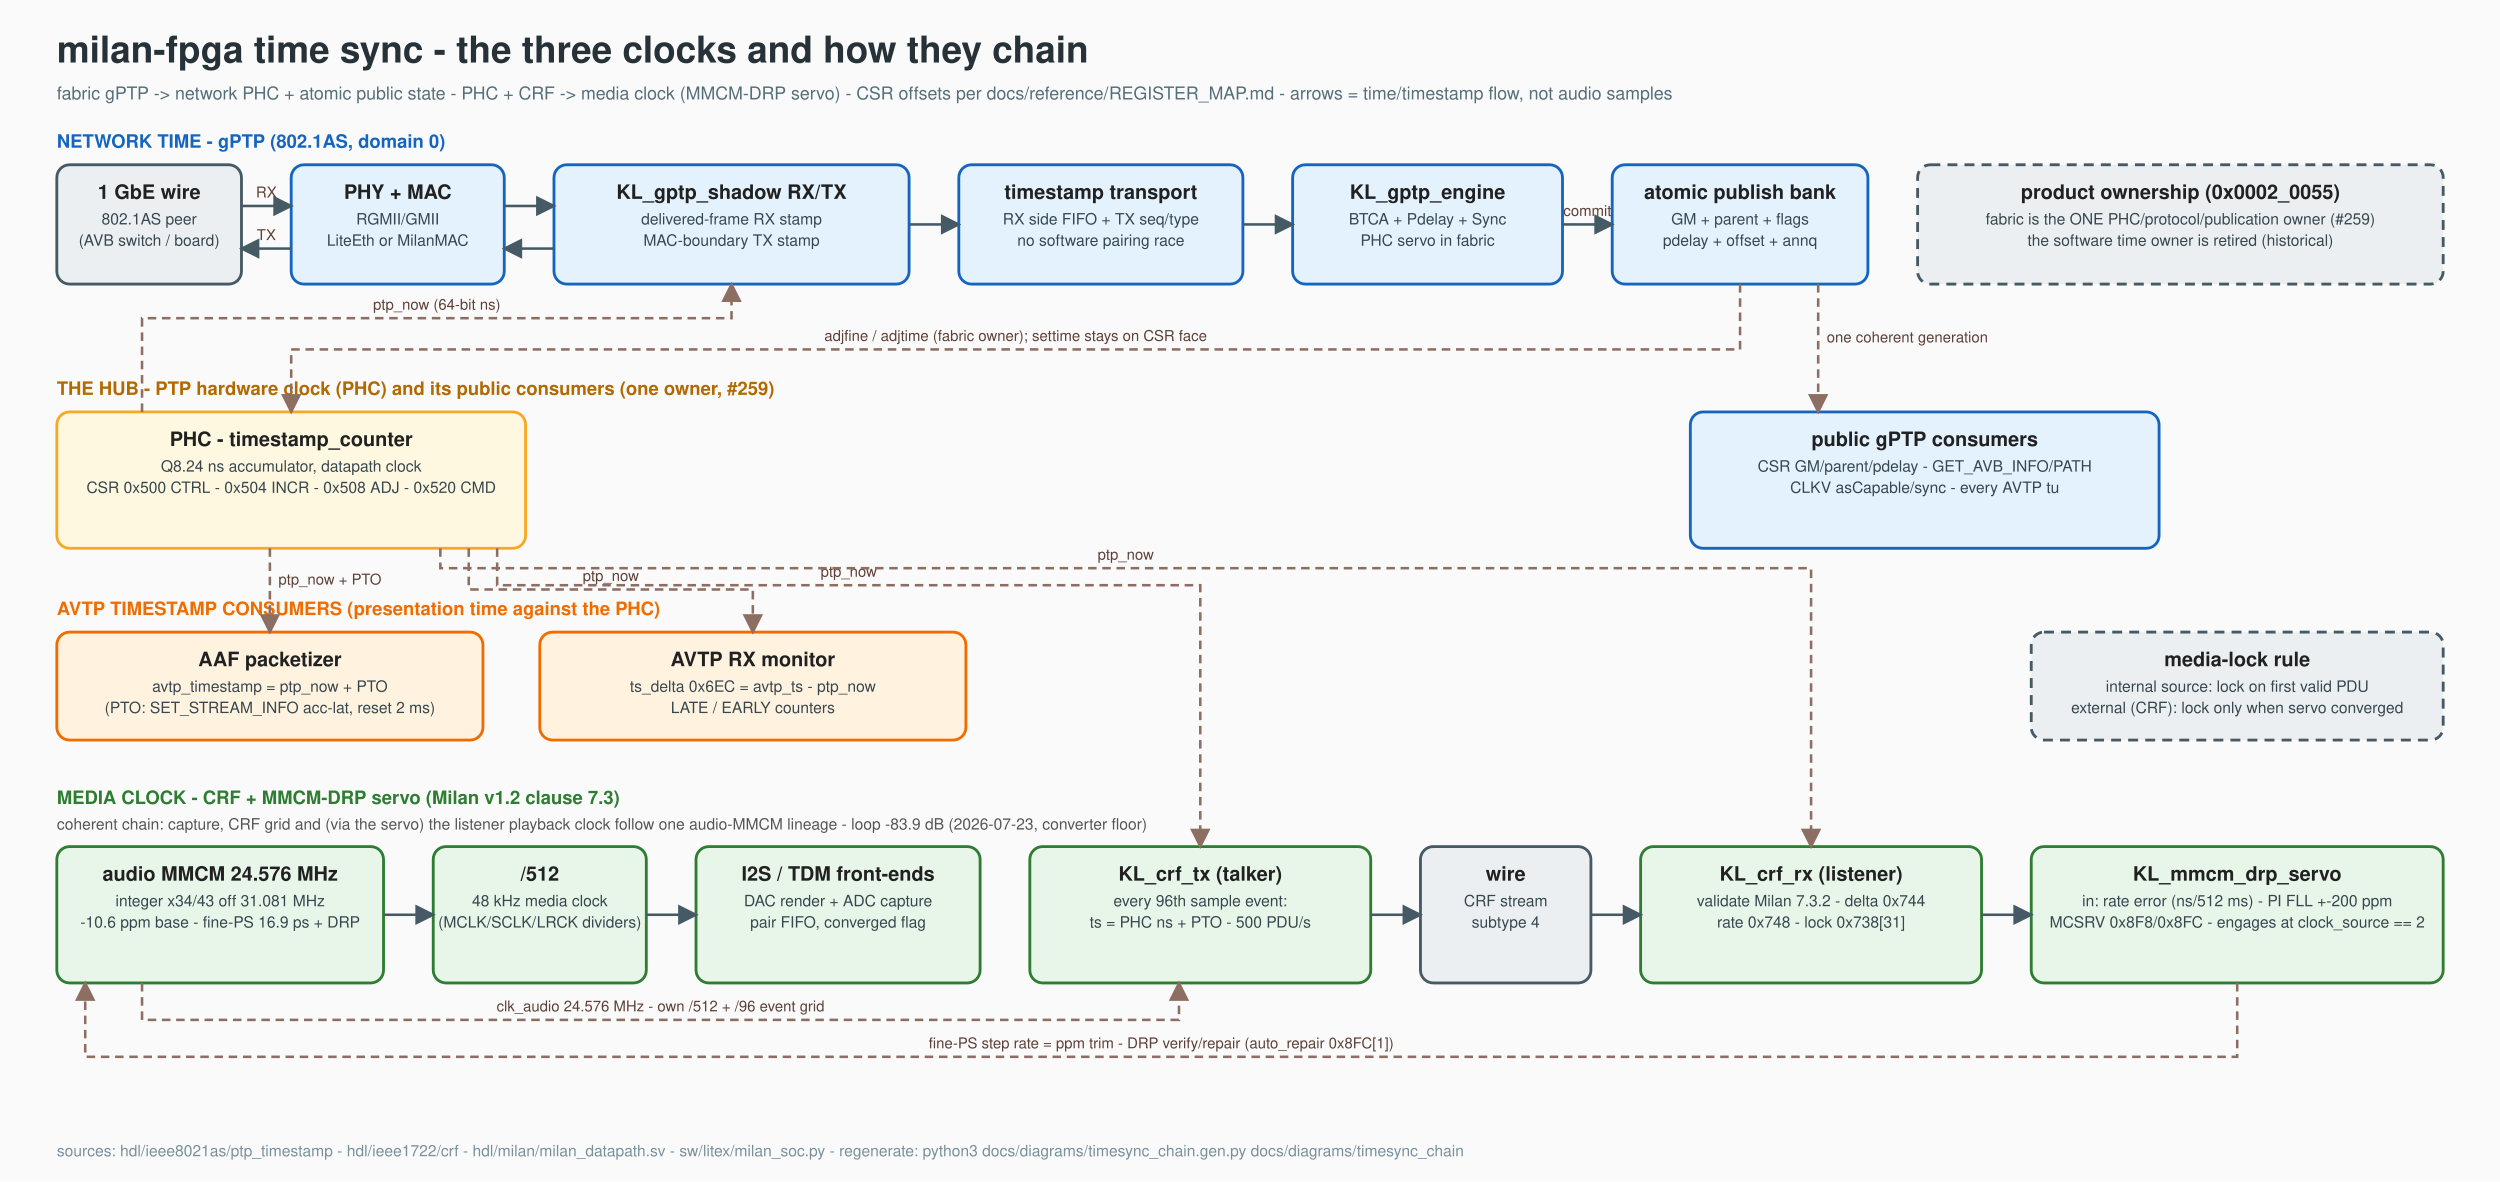
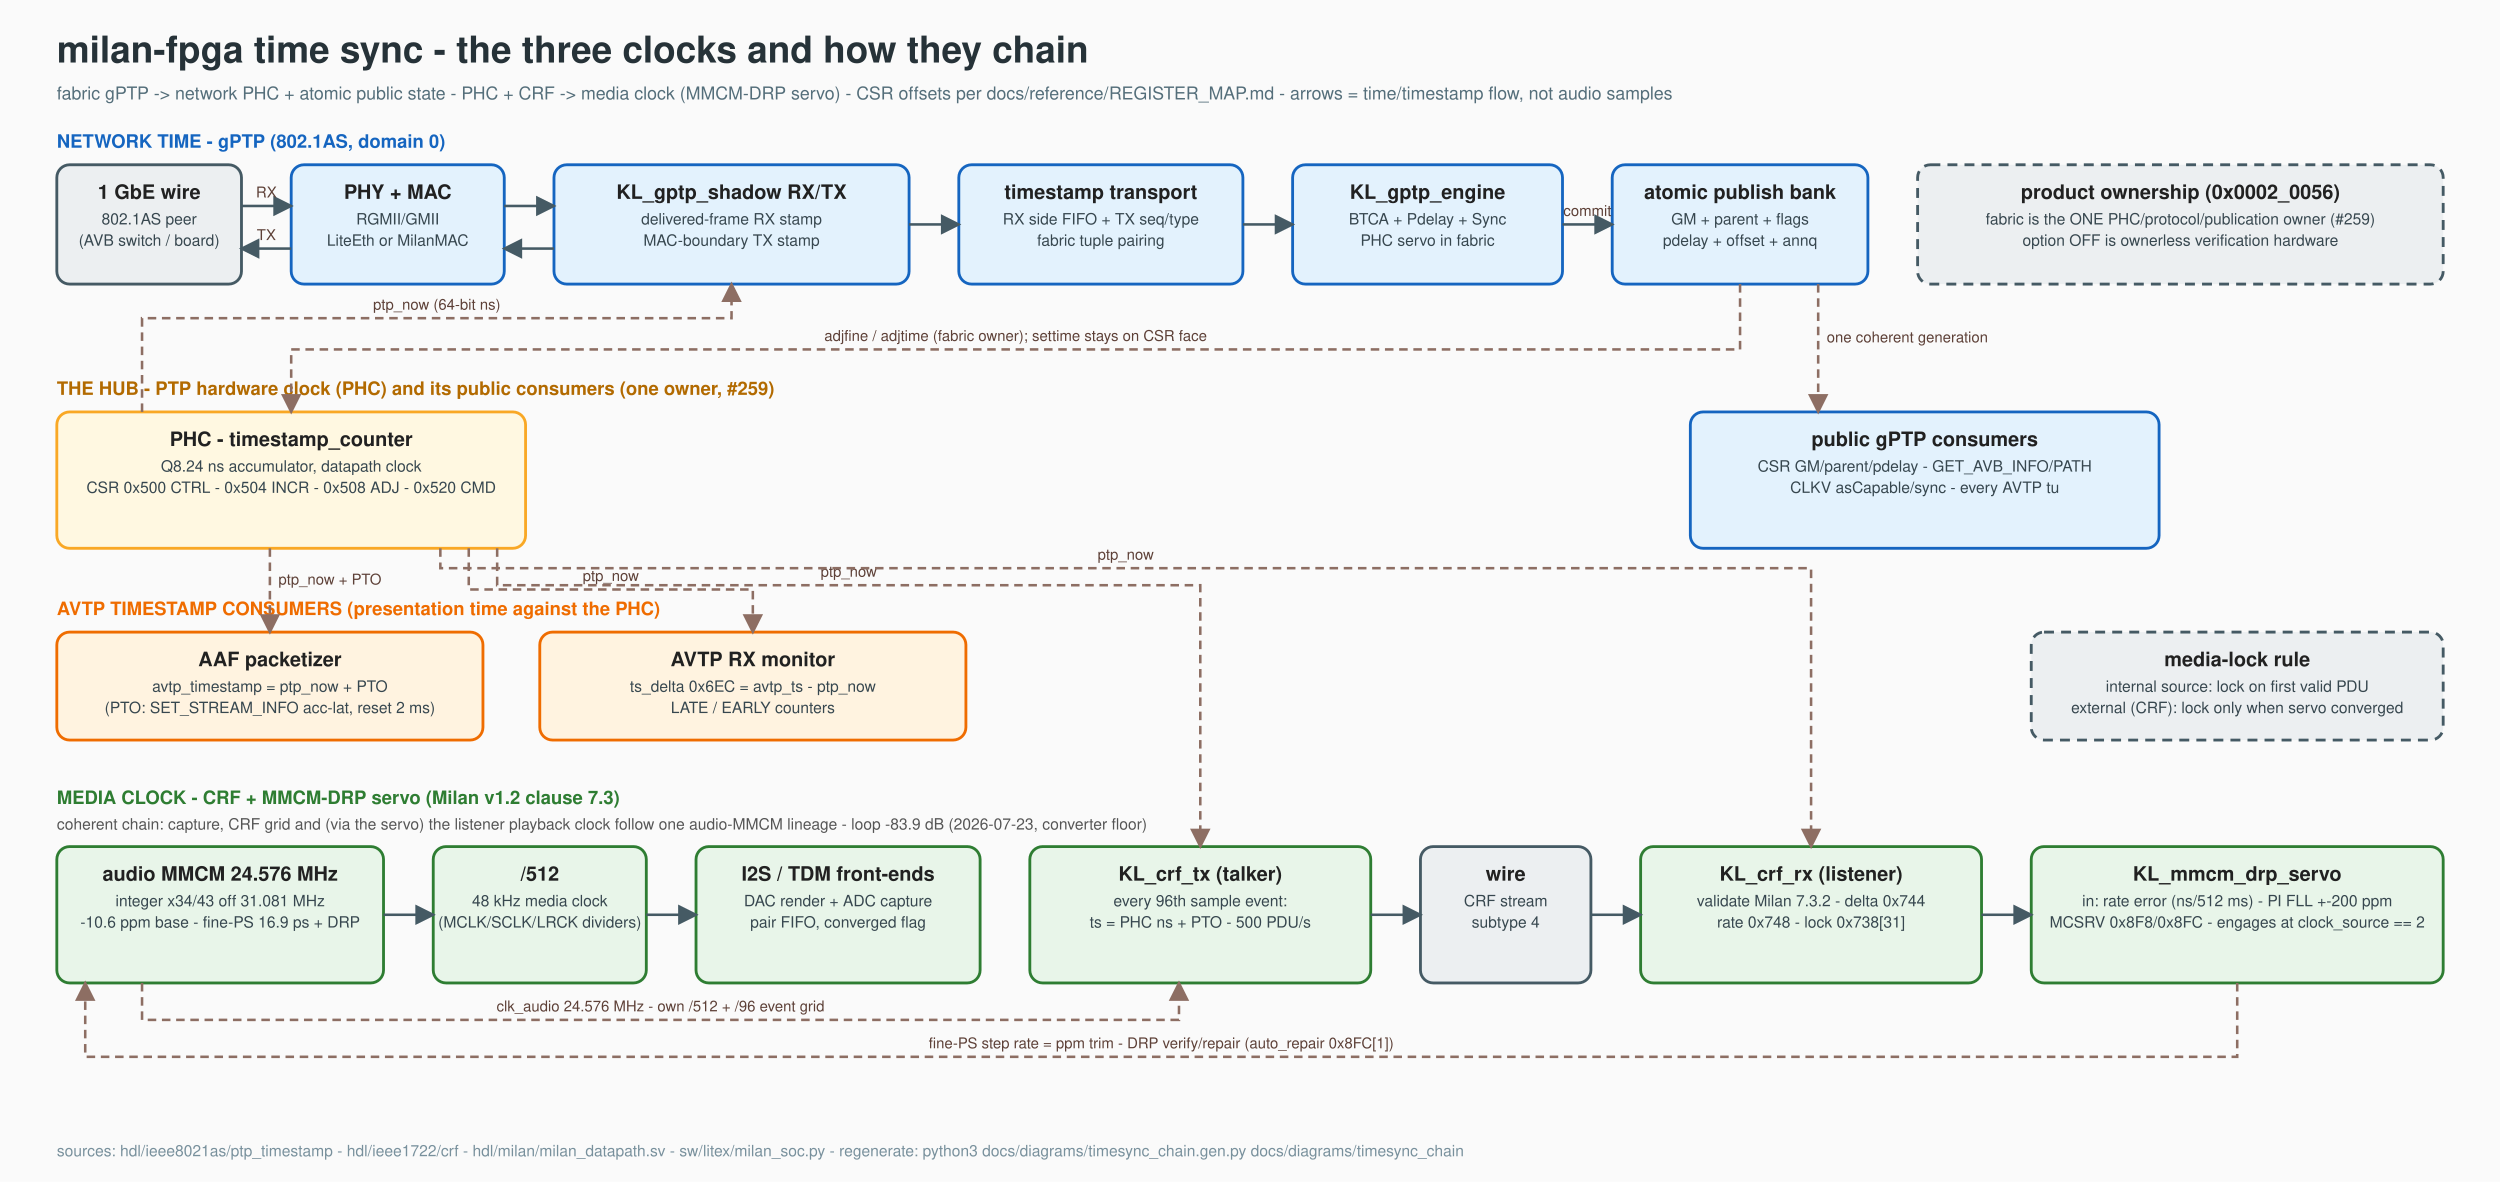
<svg xmlns="http://www.w3.org/2000/svg" width="1760" height="832" viewBox="0 0 1760 832" font-family="Helvetica,Arial,sans-serif">
  <rect width="1760" height="832" fill="#FAFAFA" />
  <defs>
    <marker id="arr" markerWidth="12" markerHeight="12" refX="7" refY="4" orient="auto">
      <path d="M0,0 L8,4 L0,8 Z" fill="#455A64" />
    </marker>
    <marker id="arrc" markerWidth="12" markerHeight="12" refX="7" refY="4" orient="auto">
      <path d="M0,0 L8,4 L0,8 Z" fill="#8D6E63" />
    </marker>
  </defs>
  <text x="40" y="44" font-size="26" font-weight="bold" fill="#263238">milan-fpga time sync - the three clocks and how they chain</text>
  <text x="40" y="70" font-size="12.5" fill="#546E7A">fabric gPTP  -&gt;  network PHC + atomic public state   -   PHC + CRF  -&gt;  media clock (MMCM-DRP servo)   -   CSR offsets per docs/reference/REGISTER_MAP.md   -   arrows = time/timestamp flow, not audio samples</text>
  <text x="40" y="104" font-size="13" font-weight="700" fill="#1565C0">NETWORK TIME - gPTP (802.1AS, domain 0)</text>
  <text x="40" y="278" font-size="13" font-weight="700" fill="#B26A00">THE HUB - PTP hardware clock (PHC) and its public consumers (one owner, #259)</text>
  <text x="40" y="433" font-size="13" font-weight="700" fill="#EF6C00">AVTP TIMESTAMP CONSUMERS (presentation time against the PHC)</text>
  <text x="40" y="566" font-size="13" font-weight="700" fill="#2E7D32">MEDIA CLOCK - CRF + MMCM-DRP servo (Milan v1.2 clause 7.3)</text>
  <text x="40" y="584" font-size="11" font-weight="400" fill="#555555">coherent chain: capture, CRF grid and (via the servo) the listener playback clock follow one audio-MMCM lineage - loop -83.9 dB (2026-07-23, converter floor)</text>
  <rect x="40" y="116" width="130" height="84" rx="9" fill="#ECEFF1" stroke="#455A64" stroke-width="2" />
  <text x="105.0" y="140" font-size="14" font-weight="bold" fill="#212121" text-anchor="middle">1 GbE wire</text>
  <text x="105.0" y="158" font-size="11" fill="#37474F" text-anchor="middle">802.1AS peer</text>
  <text x="105.0" y="173" font-size="11" fill="#37474F" text-anchor="middle">(AVB switch / board)</text>
  <rect x="205" y="116" width="150" height="84" rx="9" fill="#E3F2FD" stroke="#1565C0" stroke-width="2" />
  <text x="280.0" y="140" font-size="14" font-weight="bold" fill="#212121" text-anchor="middle">PHY + MAC</text>
  <text x="280.0" y="158" font-size="11" fill="#37474F" text-anchor="middle">RGMII/GMII</text>
  <text x="280.0" y="173" font-size="11" fill="#37474F" text-anchor="middle">LiteEth or MilanMAC</text>
  <rect x="390" y="116" width="250" height="84" rx="9" fill="#E3F2FD" stroke="#1565C0" stroke-width="2" />
  <text x="515.0" y="140" font-size="14" font-weight="bold" fill="#212121" text-anchor="middle">KL_gptp_shadow RX/TX</text>
  <text x="515.0" y="158" font-size="11" fill="#37474F" text-anchor="middle">delivered-frame RX stamp</text>
  <text x="515.0" y="173" font-size="11" fill="#37474F" text-anchor="middle">MAC-boundary TX stamp</text>
  <rect x="675" y="116" width="200" height="84" rx="9" fill="#E3F2FD" stroke="#1565C0" stroke-width="2" />
  <text x="775.0" y="140" font-size="14" font-weight="bold" fill="#212121" text-anchor="middle">timestamp transport</text>
  <text x="775.0" y="158" font-size="11" fill="#37474F" text-anchor="middle">RX side FIFO + TX seq/type</text>
-   <text x="775.0" y="173" font-size="11" fill="#37474F" text-anchor="middle">no software pairing race</text>
+   <text x="775.0" y="173" font-size="11" fill="#37474F" text-anchor="middle">fabric tuple pairing</text>
  <rect x="910" y="116" width="190" height="84" rx="9" fill="#E3F2FD" stroke="#1565C0" stroke-width="2" />
  <text x="1005.0" y="140" font-size="14" font-weight="bold" fill="#212121" text-anchor="middle">KL_gptp_engine</text>
  <text x="1005.0" y="158" font-size="11" fill="#37474F" text-anchor="middle">BTCA + Pdelay + Sync</text>
  <text x="1005.0" y="173" font-size="11" fill="#37474F" text-anchor="middle">PHC servo in fabric</text>
  <rect x="1135" y="116" width="180" height="84" rx="9" fill="#E3F2FD" stroke="#1565C0" stroke-width="2" />
  <text x="1225.0" y="140" font-size="14" font-weight="bold" fill="#212121" text-anchor="middle">atomic publish bank</text>
  <text x="1225.0" y="158" font-size="11" fill="#37474F" text-anchor="middle">GM + parent + flags</text>
  <text x="1225.0" y="173" font-size="11" fill="#37474F" text-anchor="middle">pdelay + offset + annq</text>
  <rect x="1350" y="116" width="370" height="84" rx="9" fill="#ECEFF1" stroke="#455A64" stroke-width="2" stroke-dasharray="7 5" />
-   <text x="1535.0" y="140" font-size="14" font-weight="bold" fill="#212121" text-anchor="middle">product ownership (0x0002_0055)</text>
+   <text x="1535.0" y="140" font-size="14" font-weight="bold" fill="#212121" text-anchor="middle">product ownership (0x0002_0056)</text>
  <text x="1535.0" y="158" font-size="11" fill="#37474F" text-anchor="middle">fabric is the ONE PHC/protocol/publication owner (#259)</text>
-   <text x="1535.0" y="173" font-size="11" fill="#37474F" text-anchor="middle">the software time owner is retired (historical)</text>
+   <text x="1535.0" y="173" font-size="11" fill="#37474F" text-anchor="middle">option OFF is ownerless verification hardware</text>
  <rect x="40" y="290" width="330" height="96" rx="9" fill="#FFF8E1" stroke="#F9A825" stroke-width="2" />
  <text x="205.0" y="314" font-size="14" font-weight="bold" fill="#212121" text-anchor="middle">PHC - timestamp_counter</text>
  <text x="205.0" y="332" font-size="11" fill="#37474F" text-anchor="middle">Q8.24 ns accumulator, datapath clock</text>
  <text x="205.0" y="347" font-size="11" fill="#37474F" text-anchor="middle">CSR 0x500 CTRL - 0x504 INCR - 0x508 ADJ - 0x520 CMD</text>
  <rect x="1190" y="290" width="330" height="96" rx="9" fill="#E3F2FD" stroke="#1565C0" stroke-width="2" />
  <text x="1355.0" y="314" font-size="14" font-weight="bold" fill="#212121" text-anchor="middle">public gPTP consumers</text>
  <text x="1355.0" y="332" font-size="11" fill="#37474F" text-anchor="middle">CSR GM/parent/pdelay - GET_AVB_INFO/PATH</text>
  <text x="1355.0" y="347" font-size="11" fill="#37474F" text-anchor="middle">CLKV asCapable/sync - every AVTP tu</text>
  <rect x="40" y="445" width="300" height="76" rx="9" fill="#FFF3E0" stroke="#EF6C00" stroke-width="2" />
  <text x="190.0" y="469" font-size="14" font-weight="bold" fill="#212121" text-anchor="middle">AAF packetizer</text>
  <text x="190.0" y="487" font-size="11" fill="#37474F" text-anchor="middle">avtp_timestamp = ptp_now + PTO</text>
  <text x="190.0" y="502" font-size="11" fill="#37474F" text-anchor="middle">(PTO: SET_STREAM_INFO acc-lat, reset 2 ms)</text>
  <rect x="380" y="445" width="300" height="76" rx="9" fill="#FFF3E0" stroke="#EF6C00" stroke-width="2" />
  <text x="530.0" y="469" font-size="14" font-weight="bold" fill="#212121" text-anchor="middle">AVTP RX monitor</text>
  <text x="530.0" y="487" font-size="11" fill="#37474F" text-anchor="middle">ts_delta 0x6EC = avtp_ts - ptp_now</text>
  <text x="530.0" y="502" font-size="11" fill="#37474F" text-anchor="middle">LATE / EARLY counters</text>
  <rect x="1430" y="445" width="290" height="76" rx="9" fill="#ECEFF1" stroke="#455A64" stroke-width="2" stroke-dasharray="7 5" />
  <text x="1575.0" y="469" font-size="14" font-weight="bold" fill="#212121" text-anchor="middle">media-lock rule</text>
  <text x="1575.0" y="487" font-size="11" fill="#37474F" text-anchor="middle">internal source: lock on first valid PDU</text>
  <text x="1575.0" y="502" font-size="11" fill="#37474F" text-anchor="middle">external (CRF): lock only when servo converged</text>
  <rect x="40" y="596" width="230" height="96" rx="9" fill="#E8F5E9" stroke="#2E7D32" stroke-width="2" />
  <text x="155.0" y="620" font-size="14" font-weight="bold" fill="#212121" text-anchor="middle">audio MMCM 24.576 MHz</text>
  <text x="155.0" y="638" font-size="11" fill="#37474F" text-anchor="middle">integer x34/43 off 31.081 MHz</text>
  <text x="155.0" y="653" font-size="11" fill="#37474F" text-anchor="middle">-10.6 ppm base - fine-PS 16.9 ps + DRP</text>
  <rect x="305" y="596" width="150" height="96" rx="9" fill="#E8F5E9" stroke="#2E7D32" stroke-width="2" />
  <text x="380.0" y="620" font-size="14" font-weight="bold" fill="#212121" text-anchor="middle">/512</text>
  <text x="380.0" y="638" font-size="11" fill="#37474F" text-anchor="middle">48 kHz media clock</text>
  <text x="380.0" y="653" font-size="11" fill="#37474F" text-anchor="middle">(MCLK/SCLK/LRCK dividers)</text>
  <rect x="490" y="596" width="200" height="96" rx="9" fill="#E8F5E9" stroke="#2E7D32" stroke-width="2" />
  <text x="590.0" y="620" font-size="14" font-weight="bold" fill="#212121" text-anchor="middle">I2S / TDM front-ends</text>
  <text x="590.0" y="638" font-size="11" fill="#37474F" text-anchor="middle">DAC render + ADC capture</text>
  <text x="590.0" y="653" font-size="11" fill="#37474F" text-anchor="middle">pair FIFO, converged flag</text>
  <rect x="725" y="596" width="240" height="96" rx="9" fill="#E8F5E9" stroke="#2E7D32" stroke-width="2" />
  <text x="845.0" y="620" font-size="14" font-weight="bold" fill="#212121" text-anchor="middle">KL_crf_tx (talker)</text>
  <text x="845.0" y="638" font-size="11" fill="#37474F" text-anchor="middle">every 96th sample event:</text>
  <text x="845.0" y="653" font-size="11" fill="#37474F" text-anchor="middle">ts = PHC ns + PTO - 500 PDU/s</text>
  <rect x="1000" y="596" width="120" height="96" rx="9" fill="#ECEFF1" stroke="#455A64" stroke-width="2" />
  <text x="1060.0" y="620" font-size="14" font-weight="bold" fill="#212121" text-anchor="middle">wire</text>
  <text x="1060.0" y="638" font-size="11" fill="#37474F" text-anchor="middle">CRF stream</text>
  <text x="1060.0" y="653" font-size="11" fill="#37474F" text-anchor="middle">subtype 4</text>
  <rect x="1155" y="596" width="240" height="96" rx="9" fill="#E8F5E9" stroke="#2E7D32" stroke-width="2" />
  <text x="1275.0" y="620" font-size="14" font-weight="bold" fill="#212121" text-anchor="middle">KL_crf_rx (listener)</text>
  <text x="1275.0" y="638" font-size="11" fill="#37474F" text-anchor="middle">validate Milan 7.3.2 - delta 0x744</text>
  <text x="1275.0" y="653" font-size="11" fill="#37474F" text-anchor="middle">rate 0x748 - lock 0x738[31]</text>
  <rect x="1430" y="596" width="290" height="96" rx="9" fill="#E8F5E9" stroke="#2E7D32" stroke-width="2" />
  <text x="1575.0" y="620" font-size="14" font-weight="bold" fill="#212121" text-anchor="middle">KL_mmcm_drp_servo</text>
  <text x="1575.0" y="638" font-size="11" fill="#37474F" text-anchor="middle">in: rate error (ns/512 ms) - PI FLL +-200 ppm</text>
  <text x="1575.0" y="653" font-size="11" fill="#37474F" text-anchor="middle">MCSRV 0x8F8/0x8FC - engages at clock_source == 2</text>
  <path d="M170,145 L205,145" fill="none" stroke="#455A64" stroke-width="1.8" marker-end="url(#arr)" />
  <text x="187.5" y="139.0" font-size="10.5" fill="#5D4037" text-anchor="middle">RX</text>
  <path d="M205,175 L170,175" fill="none" stroke="#455A64" stroke-width="1.8" marker-end="url(#arr)" />
  <text x="187.5" y="169.0" font-size="10.5" fill="#5D4037" text-anchor="middle">TX</text>
  <path d="M355,145 L390,145" fill="none" stroke="#455A64" stroke-width="1.8" marker-end="url(#arr)" />
  <path d="M390,175 L355,175" fill="none" stroke="#455A64" stroke-width="1.8" marker-end="url(#arr)" />
  <path d="M640,158 L675,158" fill="none" stroke="#455A64" stroke-width="1.8" marker-end="url(#arr)" />
  <path d="M875,158 L910,158" fill="none" stroke="#455A64" stroke-width="1.8" marker-end="url(#arr)" />
  <path d="M1100,158 L1135,158" fill="none" stroke="#455A64" stroke-width="1.8" marker-end="url(#arr)" />
  <text x="1117.5" y="152.0" font-size="10.5" fill="#5D4037" text-anchor="middle">commit</text>
  <path d="M1225,200 L1225,246 L205,246 L205,290" fill="none" stroke="#8D6E63" stroke-width="1.8" marker-end="url(#arrc)" stroke-dasharray="6 4" />
  <text x="715.0" y="240.0" font-size="10.5" fill="#5D4037" text-anchor="middle">adjfine / adjtime (fabric owner); settime stays on CSR face</text>
  <path d="M100,290 L100,224 L515,224 L515,200" fill="none" stroke="#8D6E63" stroke-width="1.8" marker-end="url(#arrc)" stroke-dasharray="6 4" />
  <text x="307.5" y="218.0" font-size="10.5" fill="#5D4037" text-anchor="middle">ptp_now (64-bit ns)</text>
  <path d="M1280,200 L1280,290" fill="none" stroke="#8D6E63" stroke-width="1.8" marker-end="url(#arrc)" stroke-dasharray="6 4" />
  <text x="1286.0" y="241.0" font-size="10.5" fill="#5D4037" text-anchor="start">one coherent generation</text>
  <path d="M190,386 L190,445" fill="none" stroke="#8D6E63" stroke-width="1.8" marker-end="url(#arrc)" stroke-dasharray="6 4" />
  <text x="196.0" y="411.5" font-size="10.5" fill="#5D4037" text-anchor="start">ptp_now + PTO</text>
  <path d="M330,386 L330,415 L530,415 L530,445" fill="none" stroke="#8D6E63" stroke-width="1.8" marker-end="url(#arrc)" stroke-dasharray="6 4" />
  <text x="430.0" y="409.0" font-size="10.5" fill="#5D4037" text-anchor="middle">ptp_now</text>
  <path d="M350,386 L350,412 L845,412 L845,596" fill="none" stroke="#8D6E63" stroke-width="1.8" marker-end="url(#arrc)" stroke-dasharray="6 4" />
  <text x="597.5" y="406.0" font-size="10.5" fill="#5D4037" text-anchor="middle">ptp_now</text>
  <path d="M310,386 L310,400 L1275,400 L1275,596" fill="none" stroke="#8D6E63" stroke-width="1.8" marker-end="url(#arrc)" stroke-dasharray="6 4" />
  <text x="792.5" y="394.0" font-size="10.5" fill="#5D4037" text-anchor="middle">ptp_now</text>
  <path d="M270,644 L305,644" fill="none" stroke="#455A64" stroke-width="1.8" marker-end="url(#arr)" />
  <path d="M455,644 L490,644" fill="none" stroke="#455A64" stroke-width="1.8" marker-end="url(#arr)" />
  <path d="M965,644 L1000,644" fill="none" stroke="#455A64" stroke-width="1.8" marker-end="url(#arr)" />
  <path d="M1120,644 L1155,644" fill="none" stroke="#455A64" stroke-width="1.8" marker-end="url(#arr)" />
  <path d="M1395,644 L1430,644" fill="none" stroke="#455A64" stroke-width="1.8" marker-end="url(#arr)" />
  <path d="M100,692 L100,718 L830,718 L830,692" fill="none" stroke="#8D6E63" stroke-width="1.8" marker-end="url(#arrc)" stroke-dasharray="6 4" />
  <text x="465.0" y="712.0" font-size="10.5" fill="#5D4037" text-anchor="middle">clk_audio 24.576 MHz - own /512 + /96 event grid</text>
  <path d="M1575,692 L1575,744 L60,744 L60,692" fill="none" stroke="#8D6E63" stroke-width="1.8" marker-end="url(#arrc)" stroke-dasharray="6 4" />
  <text x="817.5" y="738.0" font-size="10.5" fill="#5D4037" text-anchor="middle">fine-PS step rate = ppm trim - DRP verify/repair (auto_repair 0x8FC[1])</text>
  <text x="40" y="814" font-size="11" fill="#78909C">sources: hdl/ieee8021as/ptp_timestamp - hdl/ieee1722/crf - hdl/milan/milan_datapath.sv - sw/litex/milan_soc.py   -   regenerate: python3 docs/diagrams/timesync_chain.gen.py docs/diagrams/timesync_chain</text>
</svg>
